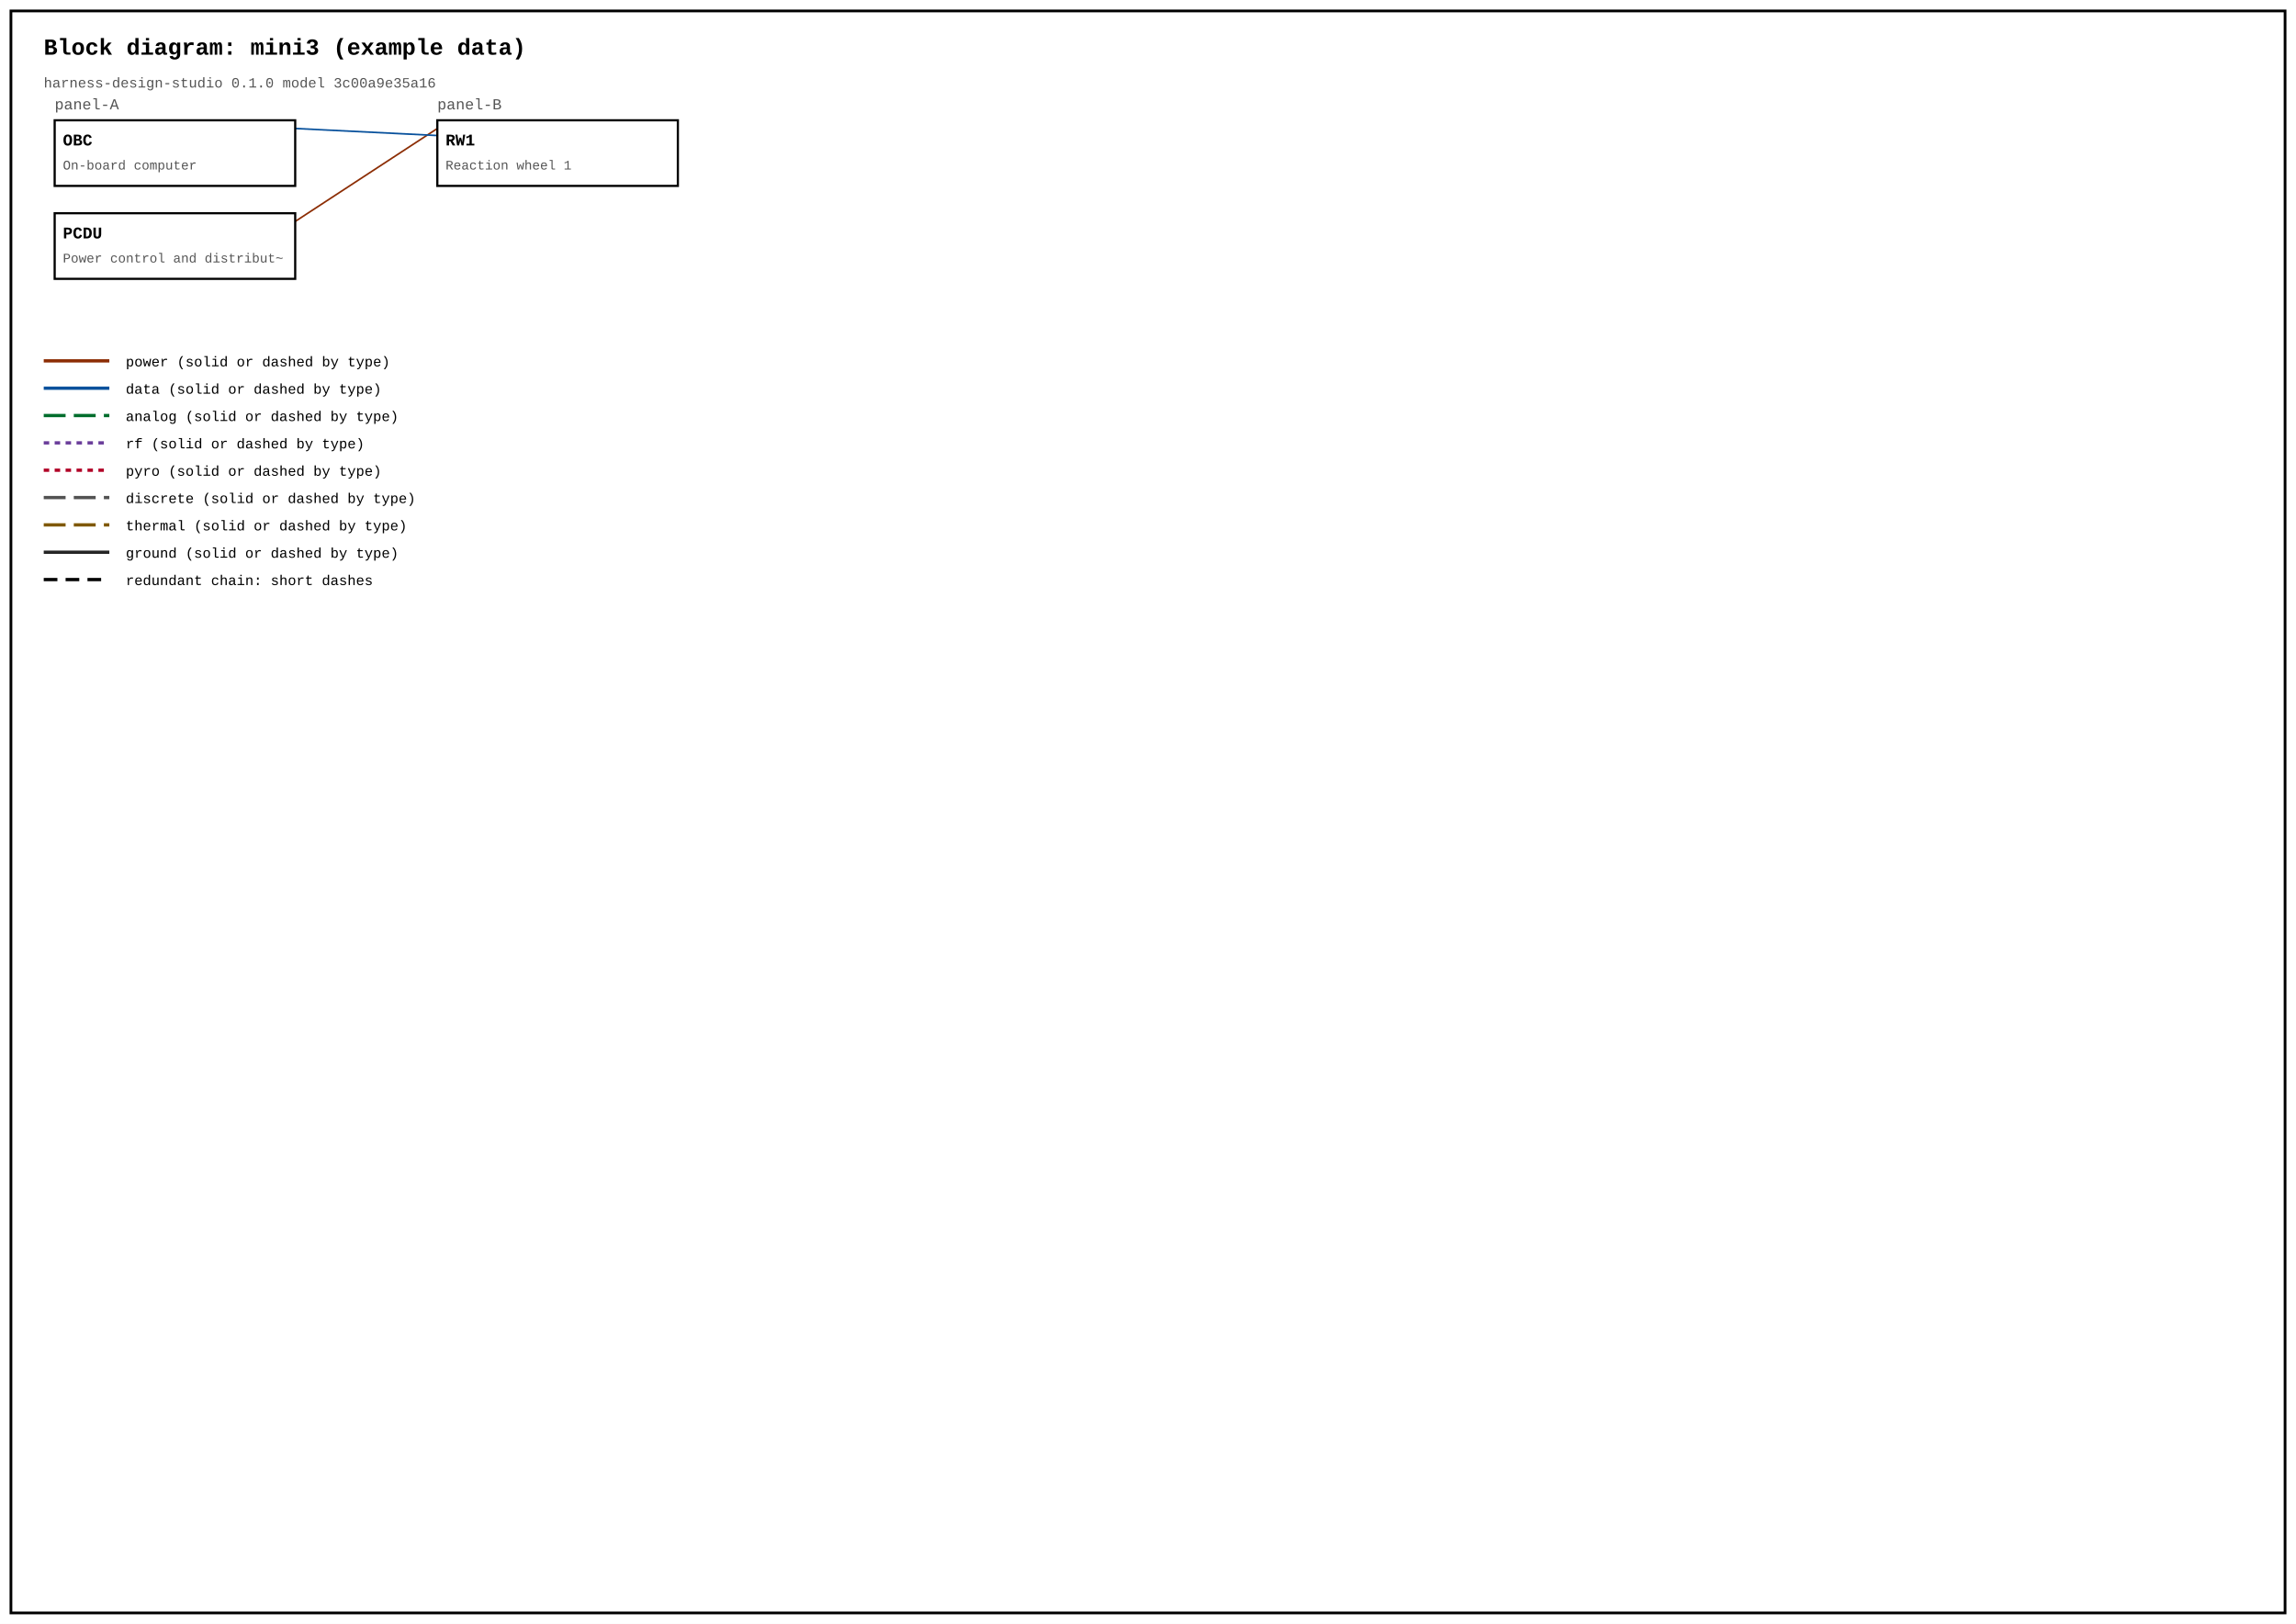
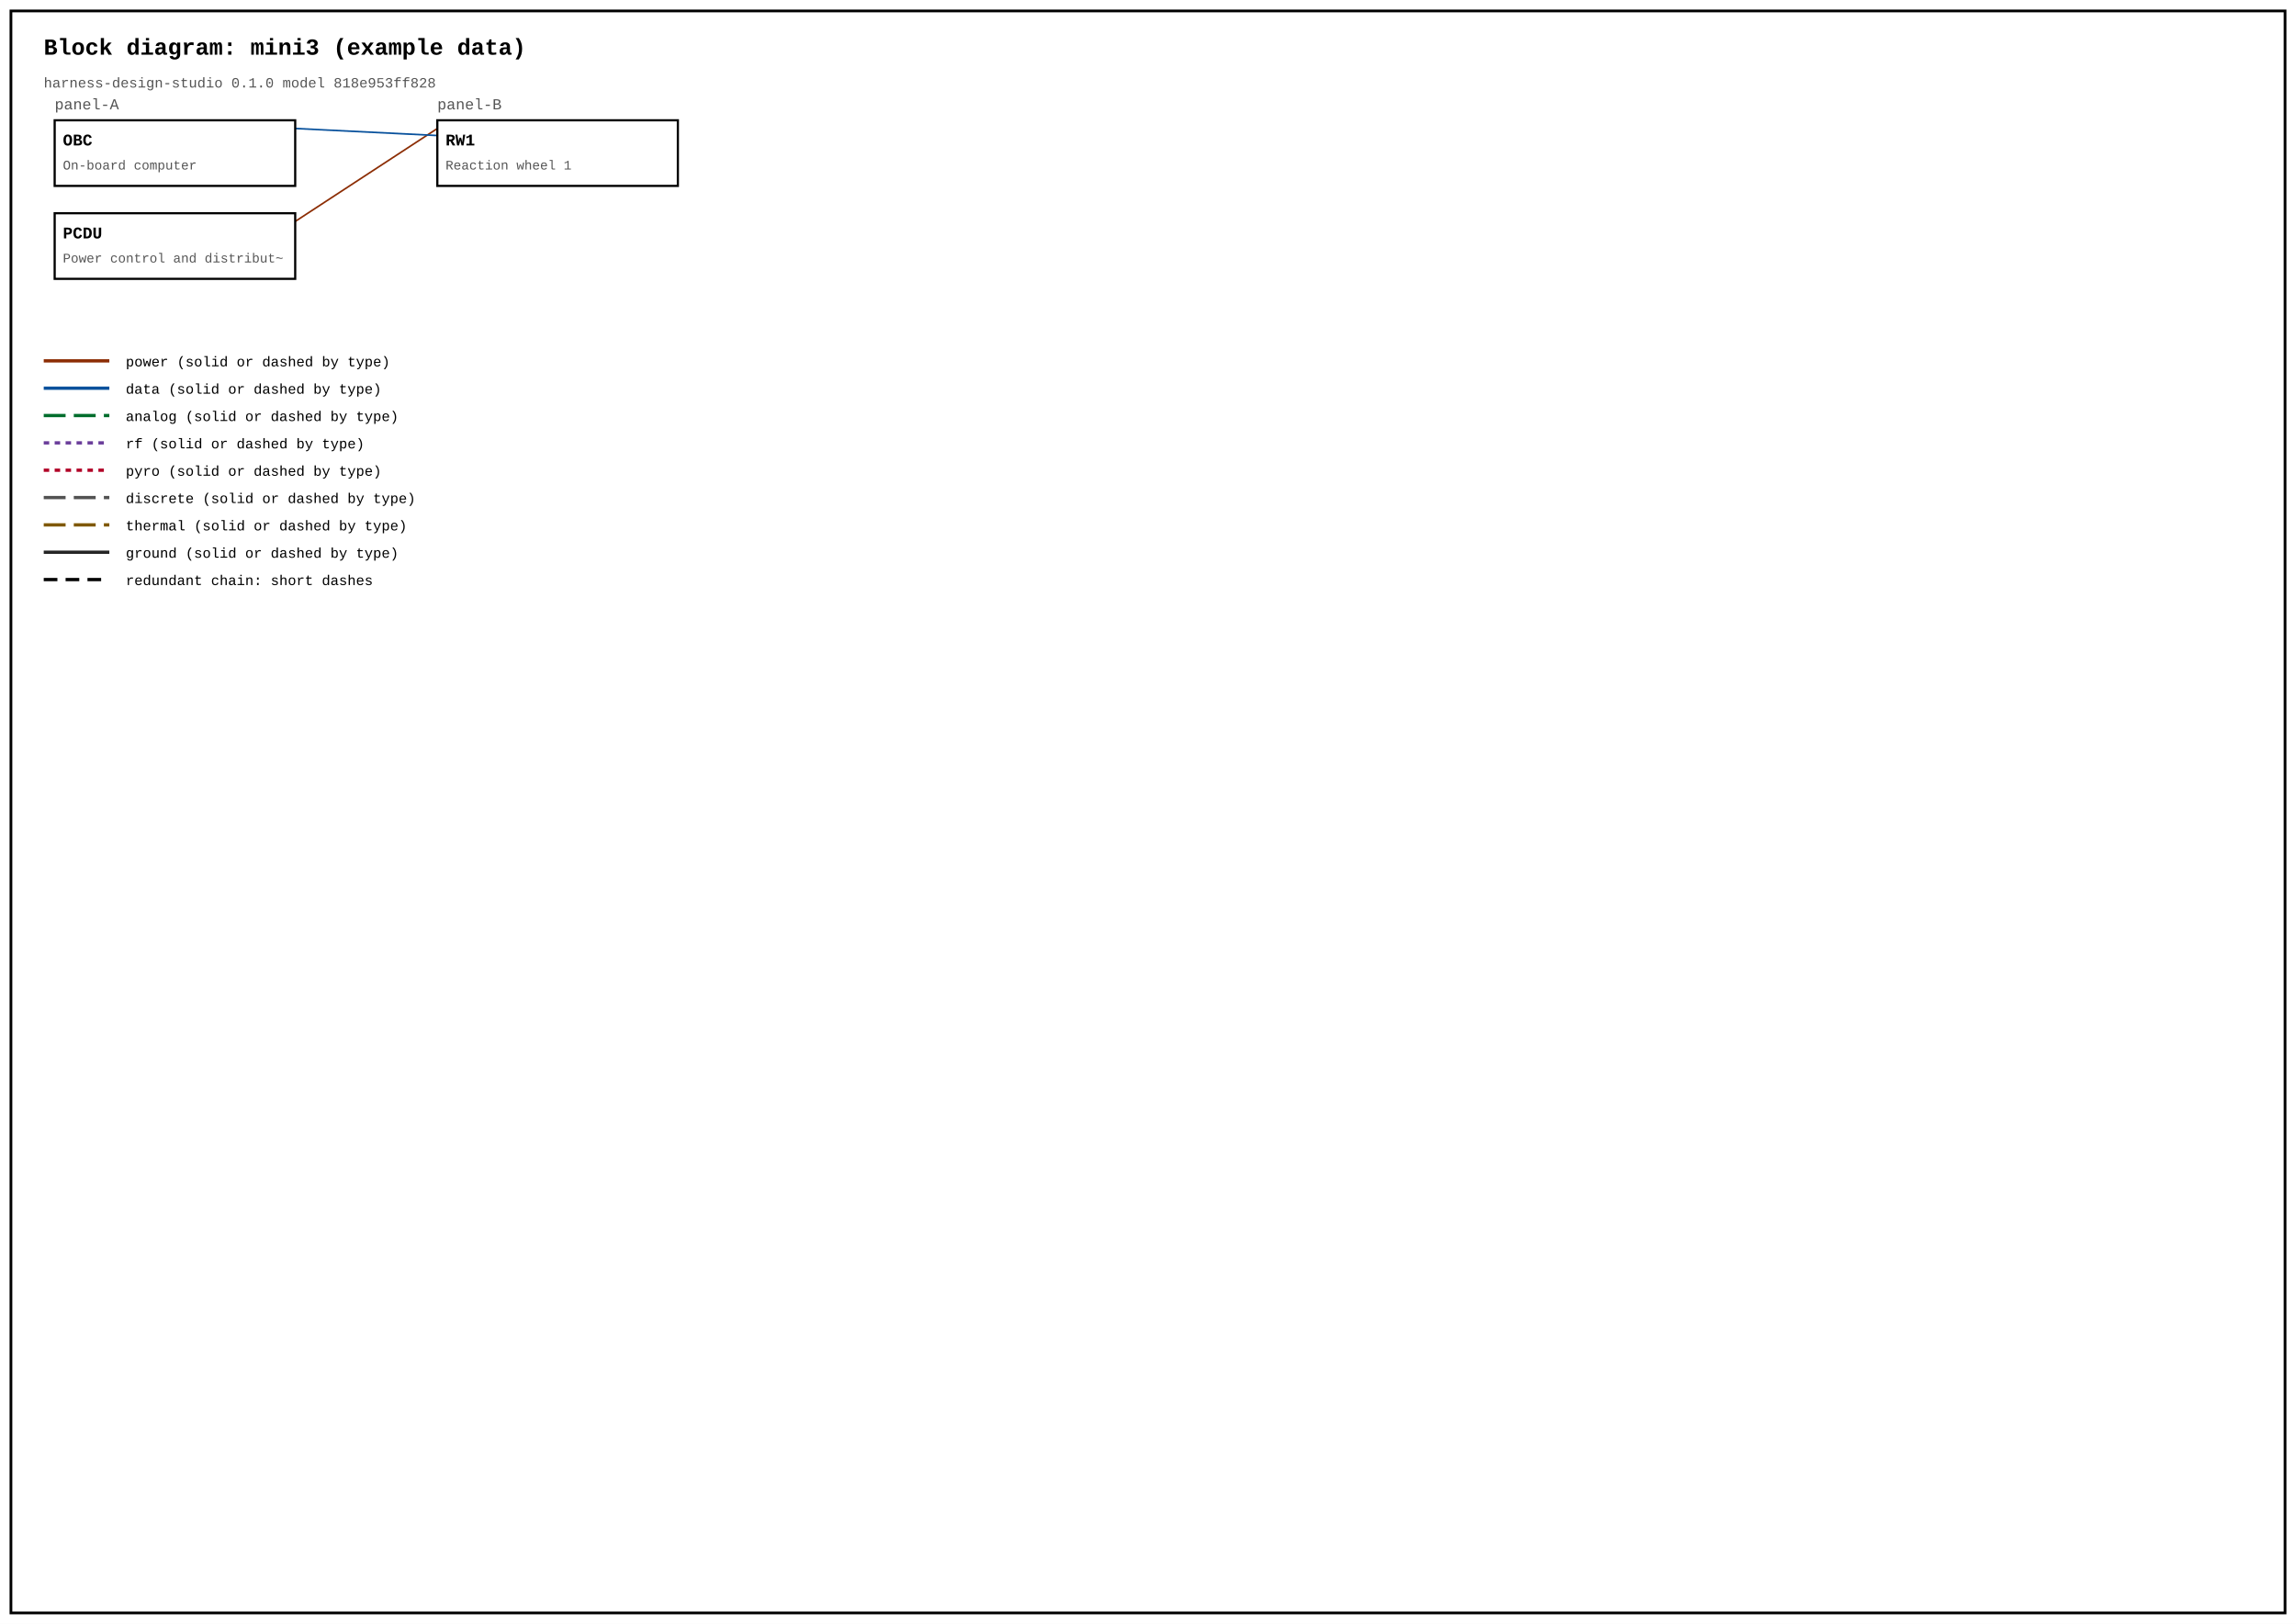
<svg xmlns="http://www.w3.org/2000/svg" width="420mm" height="297mm" viewBox="0 0 420 297" font-family="Courier New, Courier, monospace">
  <rect x="0" y="0" width="420" height="297" fill="#ffffff" />
  <rect x="2" y="2" width="416" height="293" fill="none" stroke="#000000" stroke-width="0.5" />
  <text x="8" y="10" font-size="4.2" font-weight="bold" text-anchor="start" fill="#000000">Block diagram: mini3 (example data)</text>
-   <text x="8" y="16" font-size="2.6" text-anchor="start" fill="#555555">harness-design-studio 0.1.0 model 3c00a9e35a16</text>
+   <text x="8" y="16" font-size="2.6" text-anchor="start" fill="#555555">harness-design-studio 0.1.0 model 818e953ff828</text>
  <text x="10" y="20" font-size="2.8" text-anchor="start" fill="#555555">panel-A</text>
  <text x="80" y="20" font-size="2.8" text-anchor="start" fill="#555555">panel-B</text>
  <line x1="54" y1="40.5" x2="80" y2="23.5" stroke="#8c2d04" stroke-width="0.3" />
  <line x1="54" y1="23.5" x2="80" y2="24.786" stroke="#08519c" stroke-width="0.3" />
  <rect x="10" y="22" width="44" height="12" fill="#ffffff" stroke="#000000" stroke-width="0.4" />
  <text x="11.5" y="26.6" font-size="3" font-weight="bold" text-anchor="start" fill="#000000">OBC</text>
  <text x="11.5" y="31" font-size="2.4" text-anchor="start" fill="#555555">On-board computer</text>
  <rect x="10" y="39" width="44" height="12" fill="#ffffff" stroke="#000000" stroke-width="0.4" />
  <text x="11.5" y="43.6" font-size="3" font-weight="bold" text-anchor="start" fill="#000000">PCDU</text>
  <text x="11.5" y="48" font-size="2.4" text-anchor="start" fill="#555555">Power control and distribut~</text>
  <rect x="80" y="22" width="44" height="12" fill="#ffffff" stroke="#000000" stroke-width="0.4" />
  <text x="81.5" y="26.6" font-size="3" font-weight="bold" text-anchor="start" fill="#000000">RW1</text>
  <text x="81.5" y="31" font-size="2.4" text-anchor="start" fill="#555555">Reaction wheel 1</text>
  <line x1="8" y1="66" x2="20" y2="66" stroke="#8c2d04" stroke-width="0.6" />
  <text x="23" y="67" font-size="2.6" text-anchor="start" fill="#000000">power (solid or dashed by type)</text>
  <line x1="8" y1="71" x2="20" y2="71" stroke="#08519c" stroke-width="0.6" />
  <text x="23" y="72" font-size="2.6" text-anchor="start" fill="#000000">data (solid or dashed by type)</text>
  <line x1="8" y1="76" x2="20" y2="76" stroke="#006d2c" stroke-width="0.6" stroke-dasharray="4 1.5" />
  <text x="23" y="77" font-size="2.6" text-anchor="start" fill="#000000">analog (solid or dashed by type)</text>
  <line x1="8" y1="81" x2="20" y2="81" stroke="#6a3d9a" stroke-width="0.6" stroke-dasharray="1 1" />
  <text x="23" y="82" font-size="2.6" text-anchor="start" fill="#000000">rf (solid or dashed by type)</text>
  <line x1="8" y1="86" x2="20" y2="86" stroke="#b10026" stroke-width="0.6" stroke-dasharray="1 1" />
  <text x="23" y="87" font-size="2.6" text-anchor="start" fill="#000000">pyro (solid or dashed by type)</text>
  <line x1="8" y1="91" x2="20" y2="91" stroke="#525252" stroke-width="0.6" stroke-dasharray="4 1.5" />
  <text x="23" y="92" font-size="2.6" text-anchor="start" fill="#000000">discrete (solid or dashed by type)</text>
  <line x1="8" y1="96" x2="20" y2="96" stroke="#7f5800" stroke-width="0.6" stroke-dasharray="4 1.5" />
  <text x="23" y="97" font-size="2.6" text-anchor="start" fill="#000000">thermal (solid or dashed by type)</text>
  <line x1="8" y1="101" x2="20" y2="101" stroke="#252525" stroke-width="0.6" />
  <text x="23" y="102" font-size="2.6" text-anchor="start" fill="#000000">ground (solid or dashed by type)</text>
  <line x1="8" y1="106" x2="20" y2="106" stroke="#000000" stroke-width="0.6" stroke-dasharray="2.5 1.5" />
  <text x="23" y="107" font-size="2.6" text-anchor="start" fill="#000000">redundant chain: short dashes</text>
</svg>
